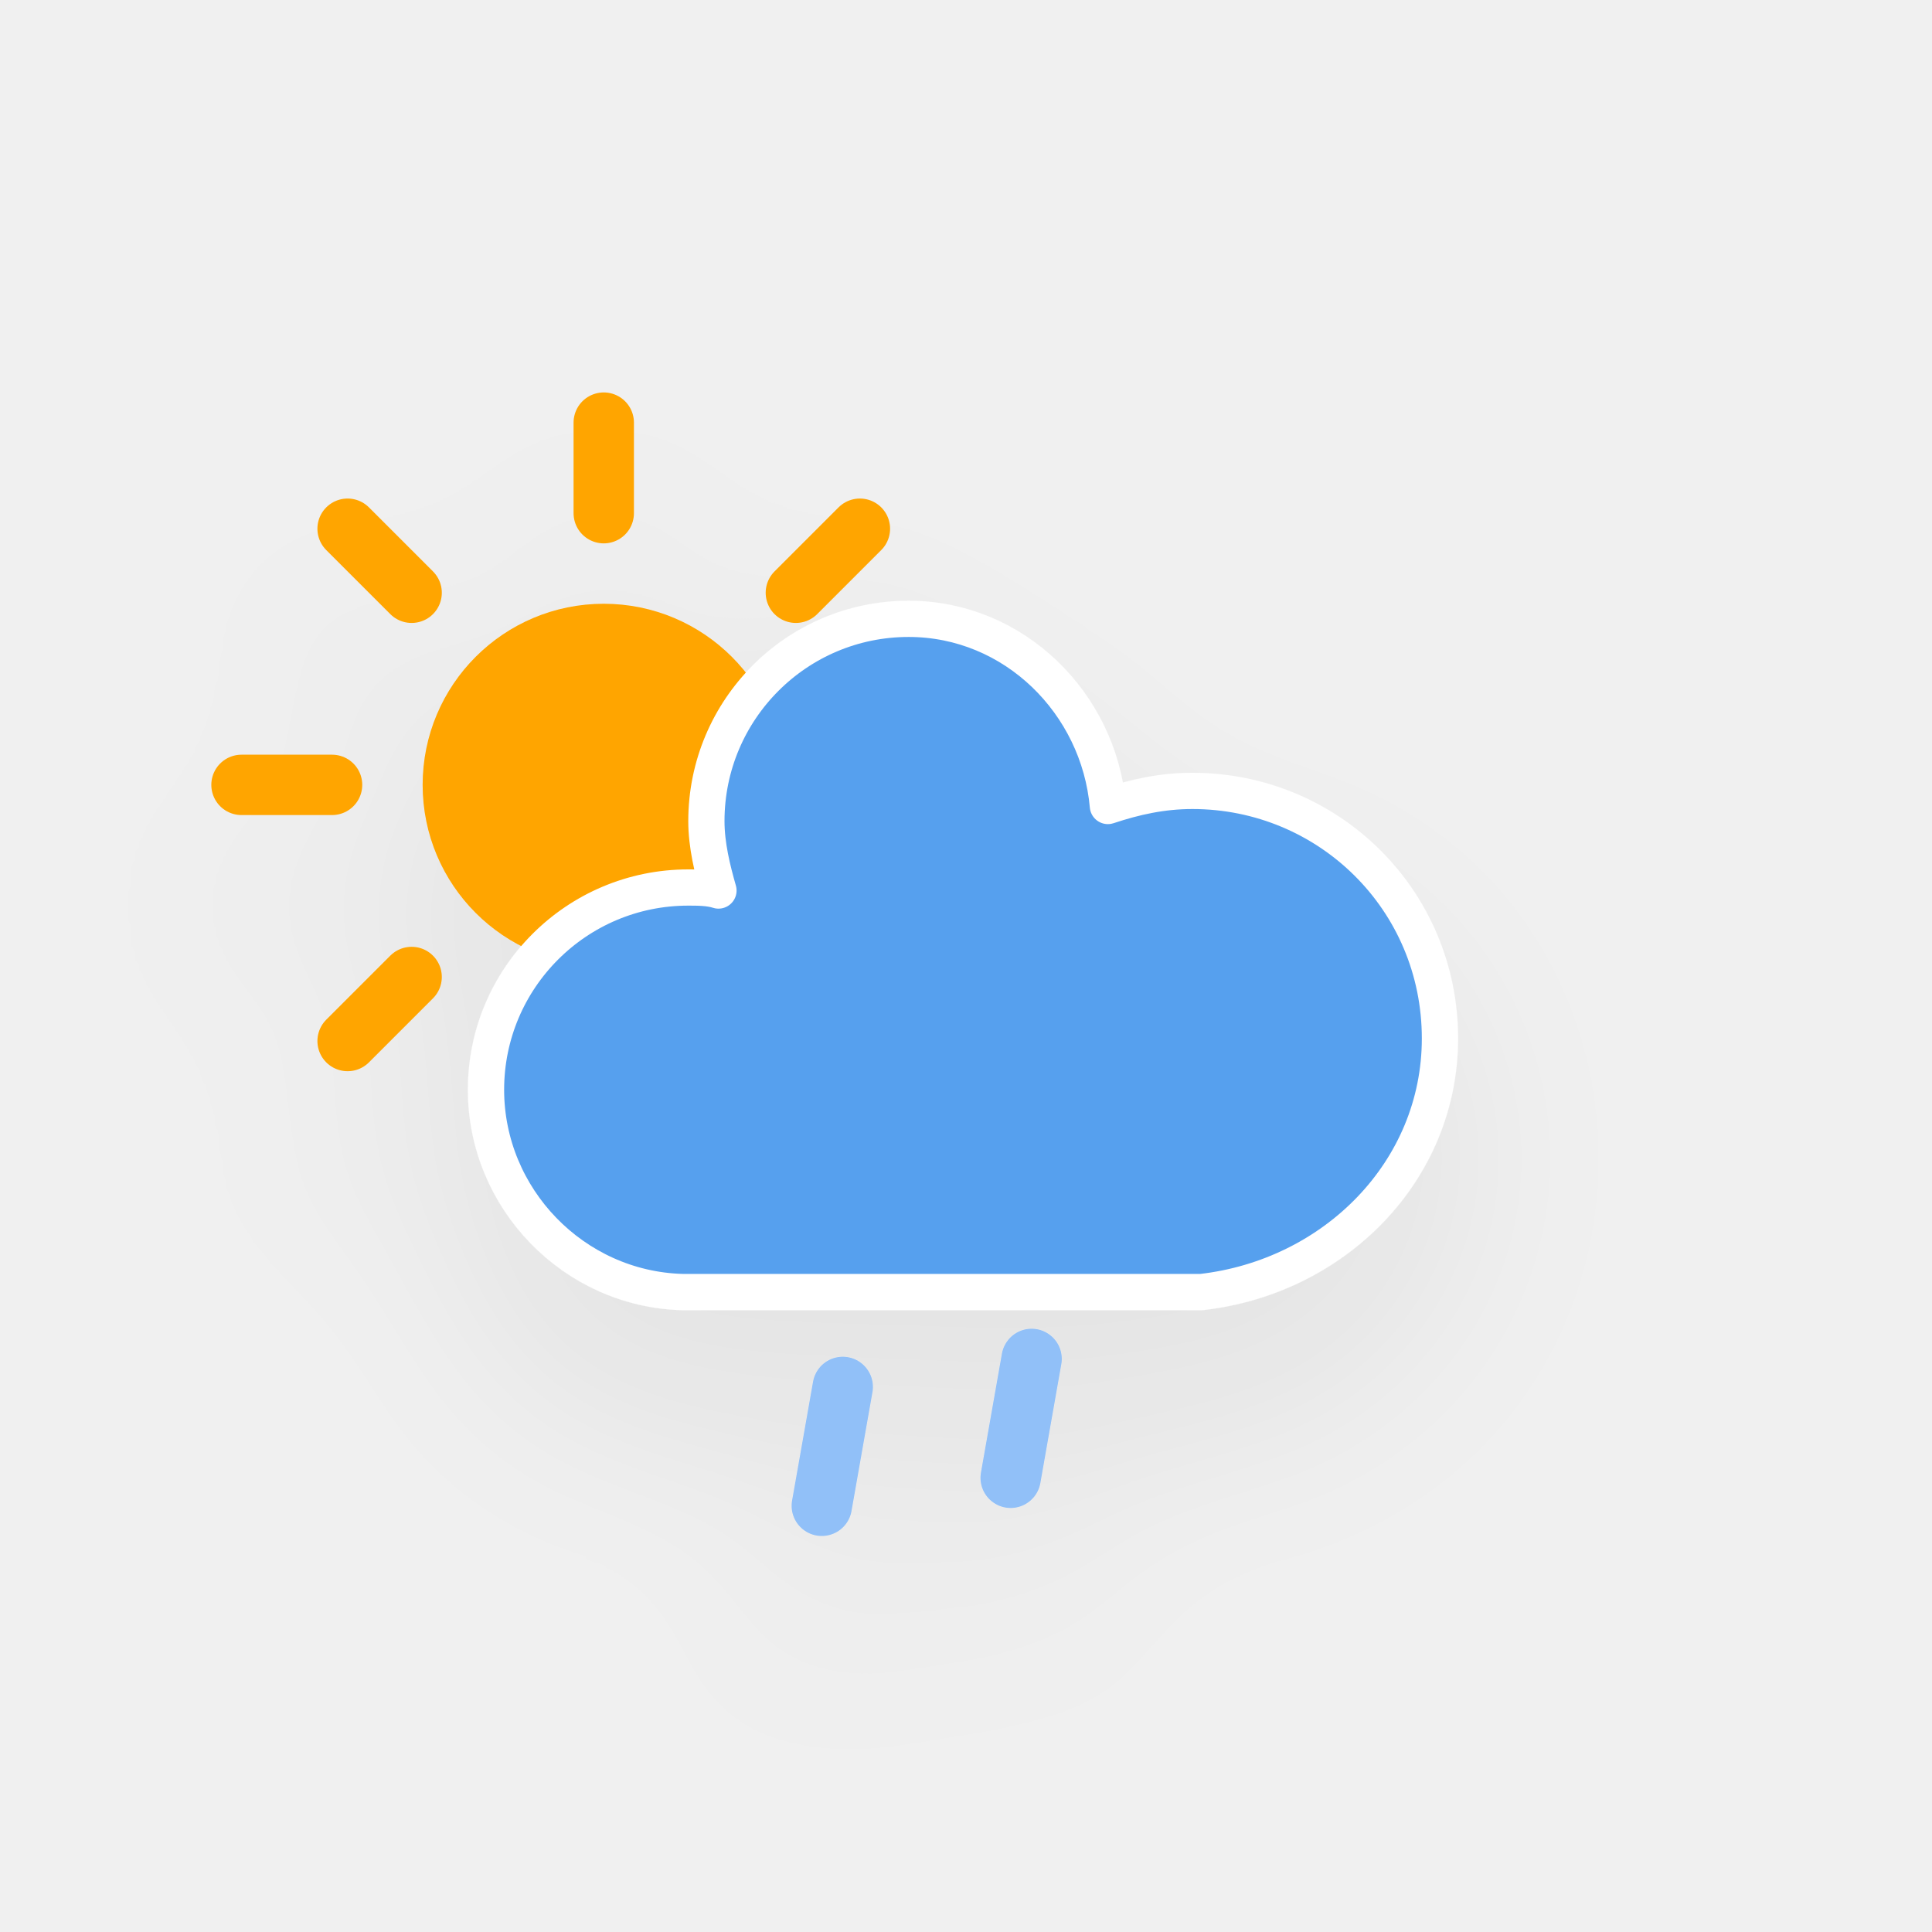
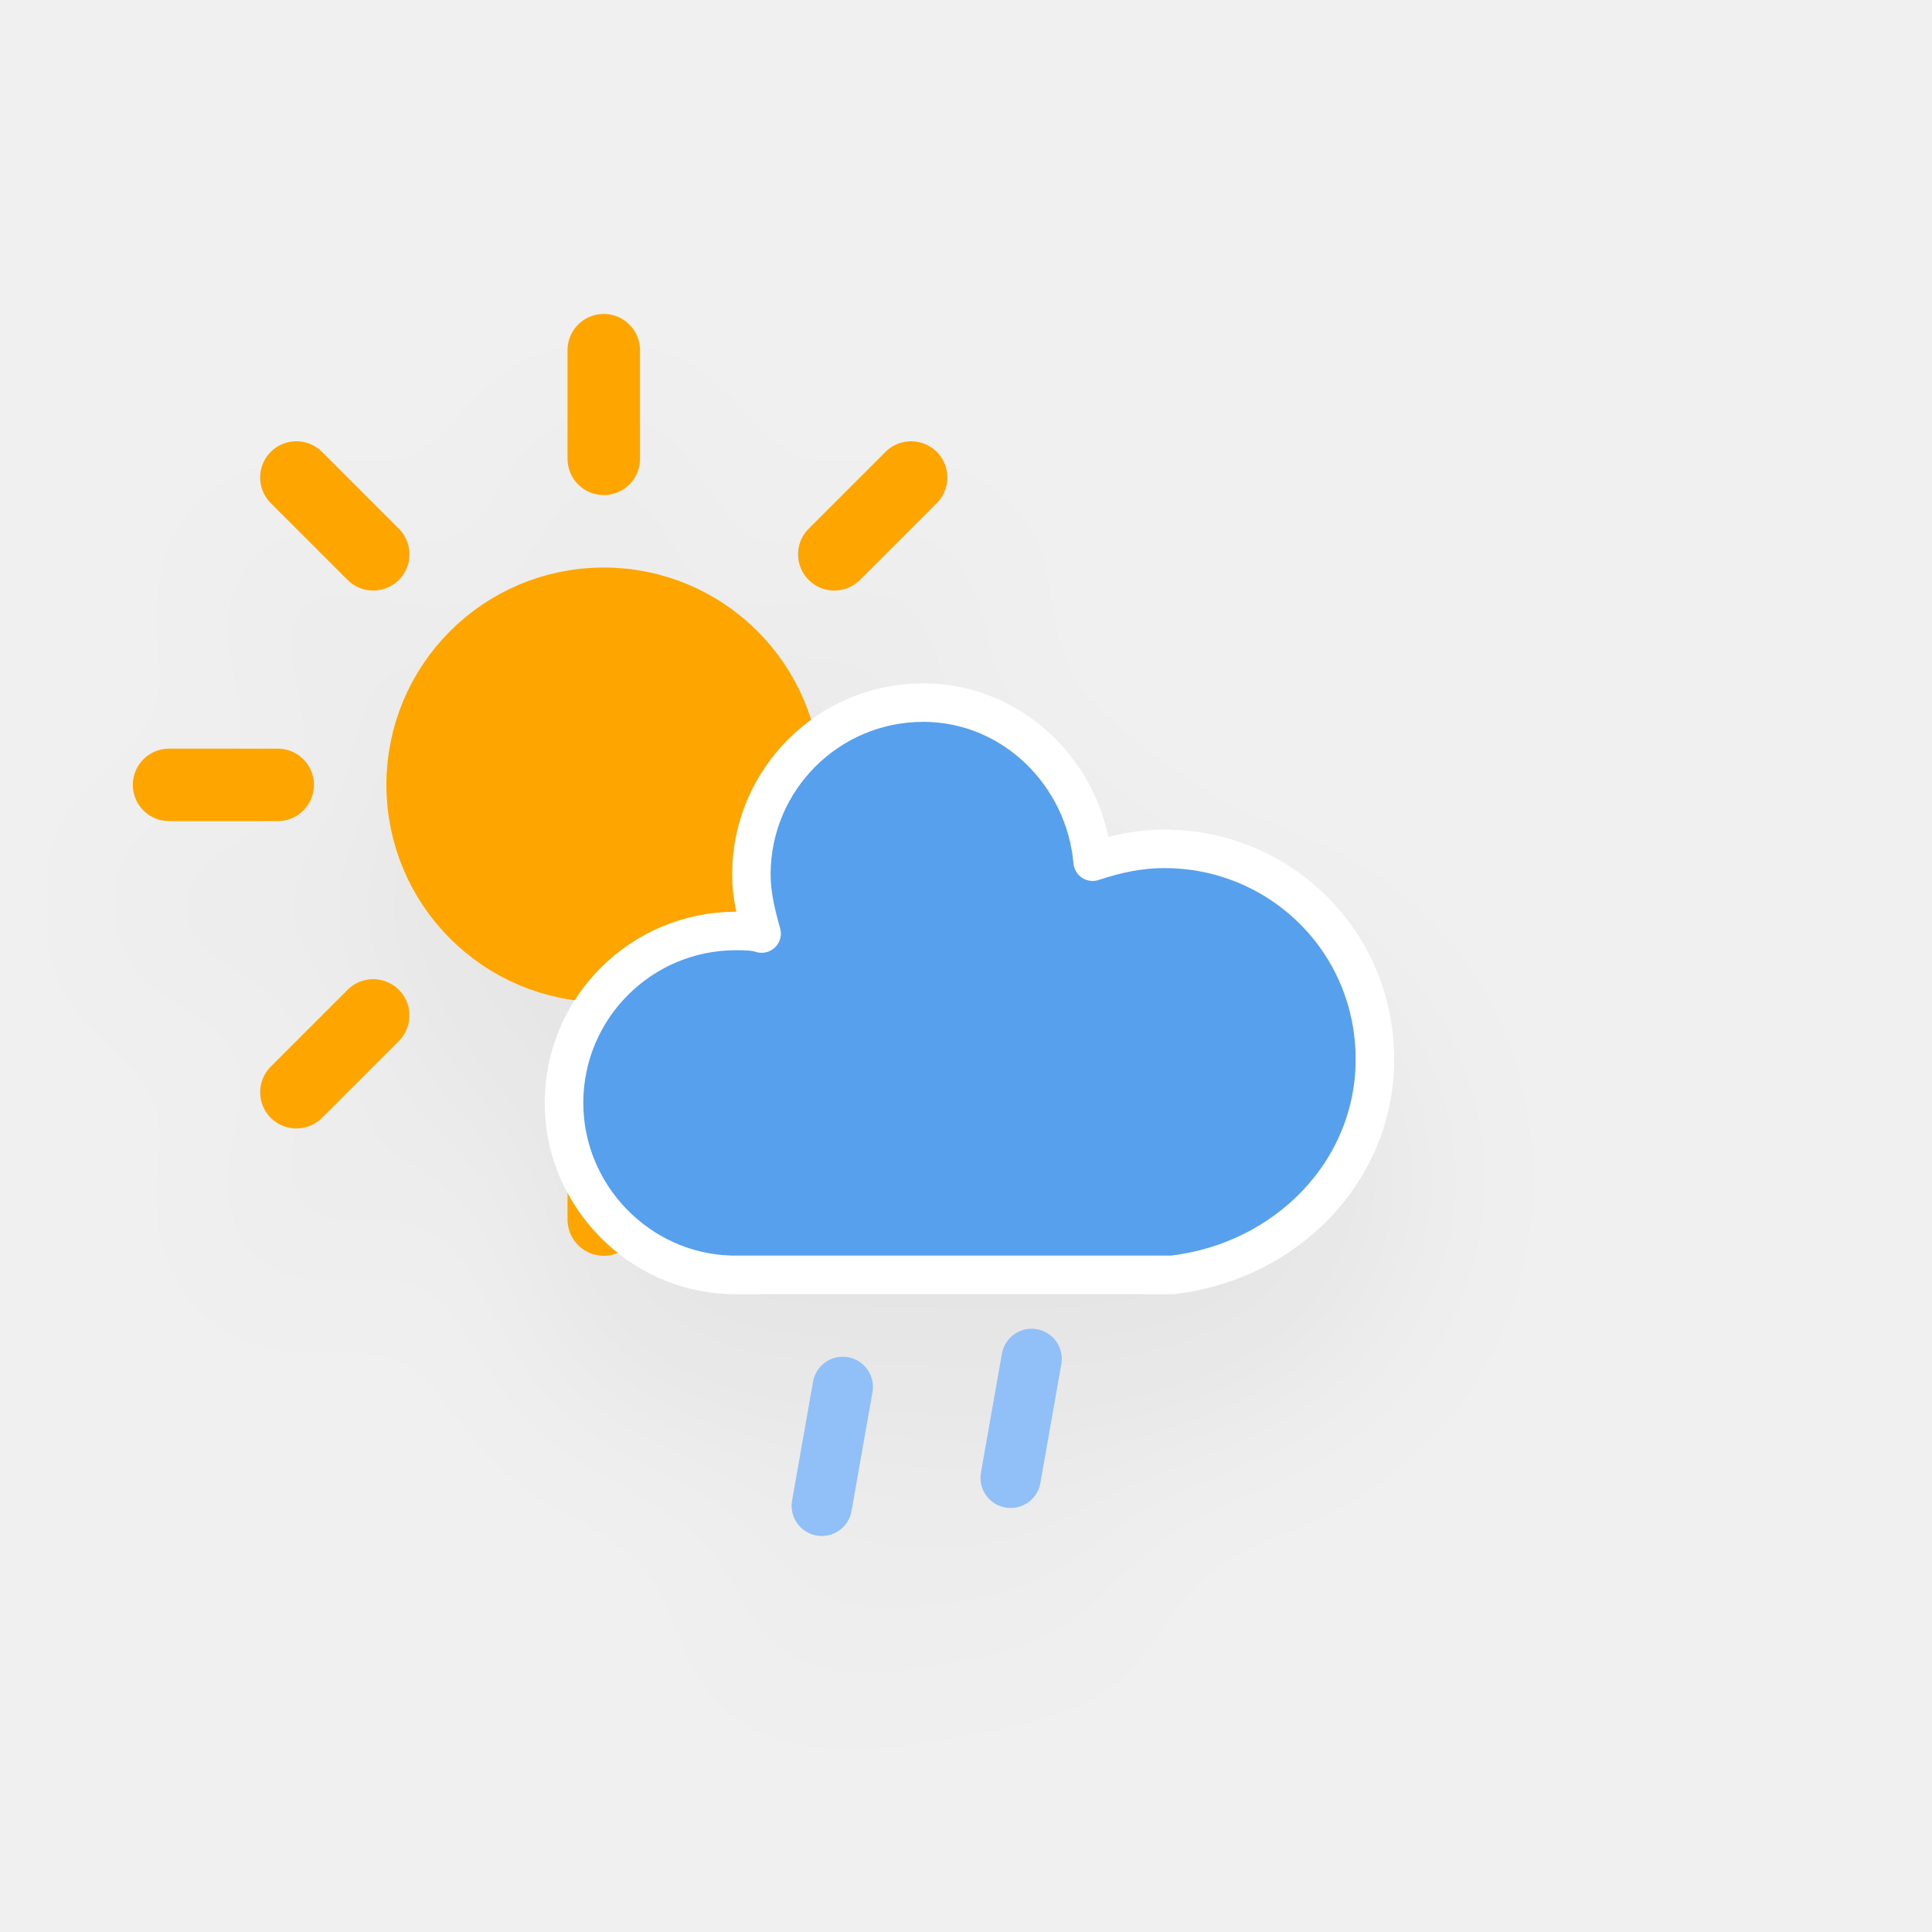
<svg xmlns="http://www.w3.org/2000/svg" version="1.1" width="64" height="64" viewbox="0 0 64 64">
  <defs>
    <filter id="blur" width="200%" height="200%">
      <feGaussianBlur in="SourceAlpha" stdDeviation="3" />
      <feOffset dx="0" dy="4" result="offsetblur" />
      <feComponentTransfer>
        <feFuncA type="linear" slope="0.05" />
      </feComponentTransfer>
      <feMerge>
        <feMergeNode />
        <feMergeNode in="SourceGraphic" />
      </feMerge>
    </filter>
+     <style type="text/css">
+ /*
+ ** SUN
+ */
+ @keyframes am-weather-sun {
+   0% {
+     -webkit-transform: rotate(0deg);
+        -moz-transform: rotate(0deg);
+         -ms-transform: rotate(0deg);
+             transform: rotate(0deg);
+   }
+ 
+   100% {
+     -webkit-transform: rotate(360deg);
+        -moz-transform: rotate(360deg);
+         -ms-transform: rotate(360deg);
+             transform: rotate(360deg);
+   }
+ }
+ 
+ .am-weather-sun {
+   -webkit-animation-name: am-weather-sun;
+      -moz-animation-name: am-weather-sun;
+       -ms-animation-name: am-weather-sun;
+           animation-name: am-weather-sun;
+   -webkit-animation-duration: 9s;
+      -moz-animation-duration: 9s;
+       -ms-animation-duration: 9s;
+           animation-duration: 9s;
+   -webkit-animation-timing-function: linear;
+      -moz-animation-timing-function: linear;
+       -ms-animation-timing-function: linear;
+           animation-timing-function: linear;
+   -webkit-animation-iteration-count: infinite;
+      -moz-animation-iteration-count: infinite;
+       -ms-animation-iteration-count: infinite;
+           animation-iteration-count: infinite;
+ }
+ 
+ /*
+ ** RAIN
+ */
+ @keyframes am-weather-rain {
+   0% {
+     stroke-dashoffset: 0;
+   }
+ 
+   100% {
+     stroke-dashoffset: -100;
+   }
+ }
+ 
+ .am-weather-rain-1 {
+   -webkit-animation-name: am-weather-rain;
+      -moz-animation-name: am-weather-rain;
+       -ms-animation-name: am-weather-rain;
+           animation-name: am-weather-rain;
+   -webkit-animation-duration: 8s;
+      -moz-animation-duration: 8s;
+       -ms-animation-duration: 8s;
+           animation-duration: 8s;
+   -webkit-animation-timing-function: linear;
+      -moz-animation-timing-function: linear;
+       -ms-animation-timing-function: linear;
+           animation-timing-function: linear;
+   -webkit-animation-iteration-count: infinite;
+      -moz-animation-iteration-count: infinite;
+       -ms-animation-iteration-count: infinite;
+           animation-iteration-count: infinite;
+ }
+ 
+ .am-weather-rain-2 {
+   -webkit-animation-name: am-weather-rain;
+      -moz-animation-name: am-weather-rain;
+       -ms-animation-name: am-weather-rain;
+           animation-name: am-weather-rain;
+   -webkit-animation-delay: 0.25s;
+      -moz-animation-delay: 0.25s;
+       -ms-animation-delay: 0.25s;
+           animation-delay: 0.25s;
+   -webkit-animation-duration: 8s;
+      -moz-animation-duration: 8s;
+       -ms-animation-duration: 8s;
+           animation-duration: 8s;
+   -webkit-animation-timing-function: linear;
+      -moz-animation-timing-function: linear;
+       -ms-animation-timing-function: linear;
+           animation-timing-function: linear;
+   -webkit-animation-iteration-count: infinite;
+      -moz-animation-iteration-count: infinite;
+       -ms-animation-iteration-count: infinite;
+           animation-iteration-count: infinite;
+ }
+         </style>
  </defs>
-   <g filter="url(#blur)" id="rainy-3">
+   <g filter="url(#blur)" id="rainy-1">
    <g transform="translate(20,10)">
-       <g transform="translate(0,16)">
+       <g transform="translate(0,16), scale(1.2)">
        <g class="am-weather-sun">
          <g>
-             <line fifll="none" stroke="orange" stroke-linecap="round" stroke-width="2" transform="translate(0,9)" x1="0" x2="0" y1="0" y2="3" />
+             <line fill="none" stroke="orange" stroke-linecap="round" stroke-width="2" transform="translate(0,9)" x1="0" x2="0" y1="0" y2="3" />
          </g>
          <g transform="rotate(45)">
            <line fill="none" stroke="orange" stroke-linecap="round" stroke-width="2" transform="translate(0,9)" x1="0" x2="0" y1="0" y2="3" />
          </g>
          <g transform="rotate(90)">
            <line fill="none" stroke="orange" stroke-linecap="round" stroke-width="2" transform="translate(0,9)" x1="0" x2="0" y1="0" y2="3" />
          </g>
          <g transform="rotate(135)">
            <line fill="none" stroke="orange" stroke-linecap="round" stroke-width="2" transform="translate(0,9)" x1="0" x2="0" y1="0" y2="3" />
          </g>
          <g transform="rotate(180)">
            <line fill="none" stroke="orange" stroke-linecap="round" stroke-width="2" transform="translate(0,9)" x1="0" x2="0" y1="0" y2="3" />
          </g>
          <g transform="rotate(225)">
            <line fill="none" stroke="orange" stroke-linecap="round" stroke-width="2" transform="translate(0,9)" x1="0" x2="0" y1="0" y2="3" />
          </g>
          <g transform="rotate(270)">
            <line fill="none" stroke="orange" stroke-linecap="round" stroke-width="2" transform="translate(0,9)" x1="0" x2="0" y1="0" y2="3" />
          </g>
          <g transform="rotate(315)">
            <line fill="none" stroke="orange" stroke-linecap="round" stroke-width="2" transform="translate(0,9)" x1="0" x2="0" y1="0" y2="3" />
          </g>
        </g>
        <circle cx="0" cy="0" fill="orange" r="5" stroke="orange" stroke-width="2" />
      </g>
      <g>
-         <path d="M47.7,35.4c0-4.6-3.7-8.2-8.2-8.2c-1,0-1.9,0.2-2.8,0.5c-0.3-3.4-3.1-6.2-6.6-6.2c-3.7,0-6.7,3-6.7,6.7c0,0.8,0.2,1.6,0.4,2.3    c-0.3-0.1-0.7-0.1-1-0.1c-3.7,0-6.7,3-6.7,6.7c0,3.6,2.9,6.6,6.5,6.7l17.2,0C44.2,43.3,47.7,39.8,47.7,35.4z" fill="#57A0EE" stroke="#FFFFFF" stroke-linejoin="round" stroke-width="1.2" transform="translate(-20,-11)" />
+         <path d="M47.7,35.4c0-4.6-3.7-8.2-8.2-8.2c-1,0-1.9,0.2-2.8,0.5c-0.3-3.4-3.1-6.2-6.6-6.2c-3.7,0-6.7,3-6.7,6.7c0,0.8,0.2,1.6,0.4,2.3    c-0.3-0.1-0.7-0.1-1-0.1c-3.7,0-6.7,3-6.7,6.7c0,3.6,2.9,6.6,6.5,6.7l17.2,0C44.2,43.3,47.7,39.8,47.7,35.4z" fill="#57A0EE" stroke="white" stroke-linejoin="round" stroke-width="1.5" transform="translate(-15,-5), scale(0.85)" />
      </g>
    </g>
    <g transform="translate(34,46), rotate(10)">
      <line class="am-weather-rain-1" fill="none" stroke="#91C0F8" stroke-dasharray="4,7" stroke-linecap="round" stroke-width="2" transform="translate(-6,1)" x1="0" x2="0" y1="0" y2="8" />
      <line class="am-weather-rain-2" fill="none" stroke="#91C0F8" stroke-dasharray="4,7" stroke-linecap="round" stroke-width="2" transform="translate(0,-1)" x1="0" x2="0" y1="0" y2="8" />
    </g>
  </g>
</svg>
